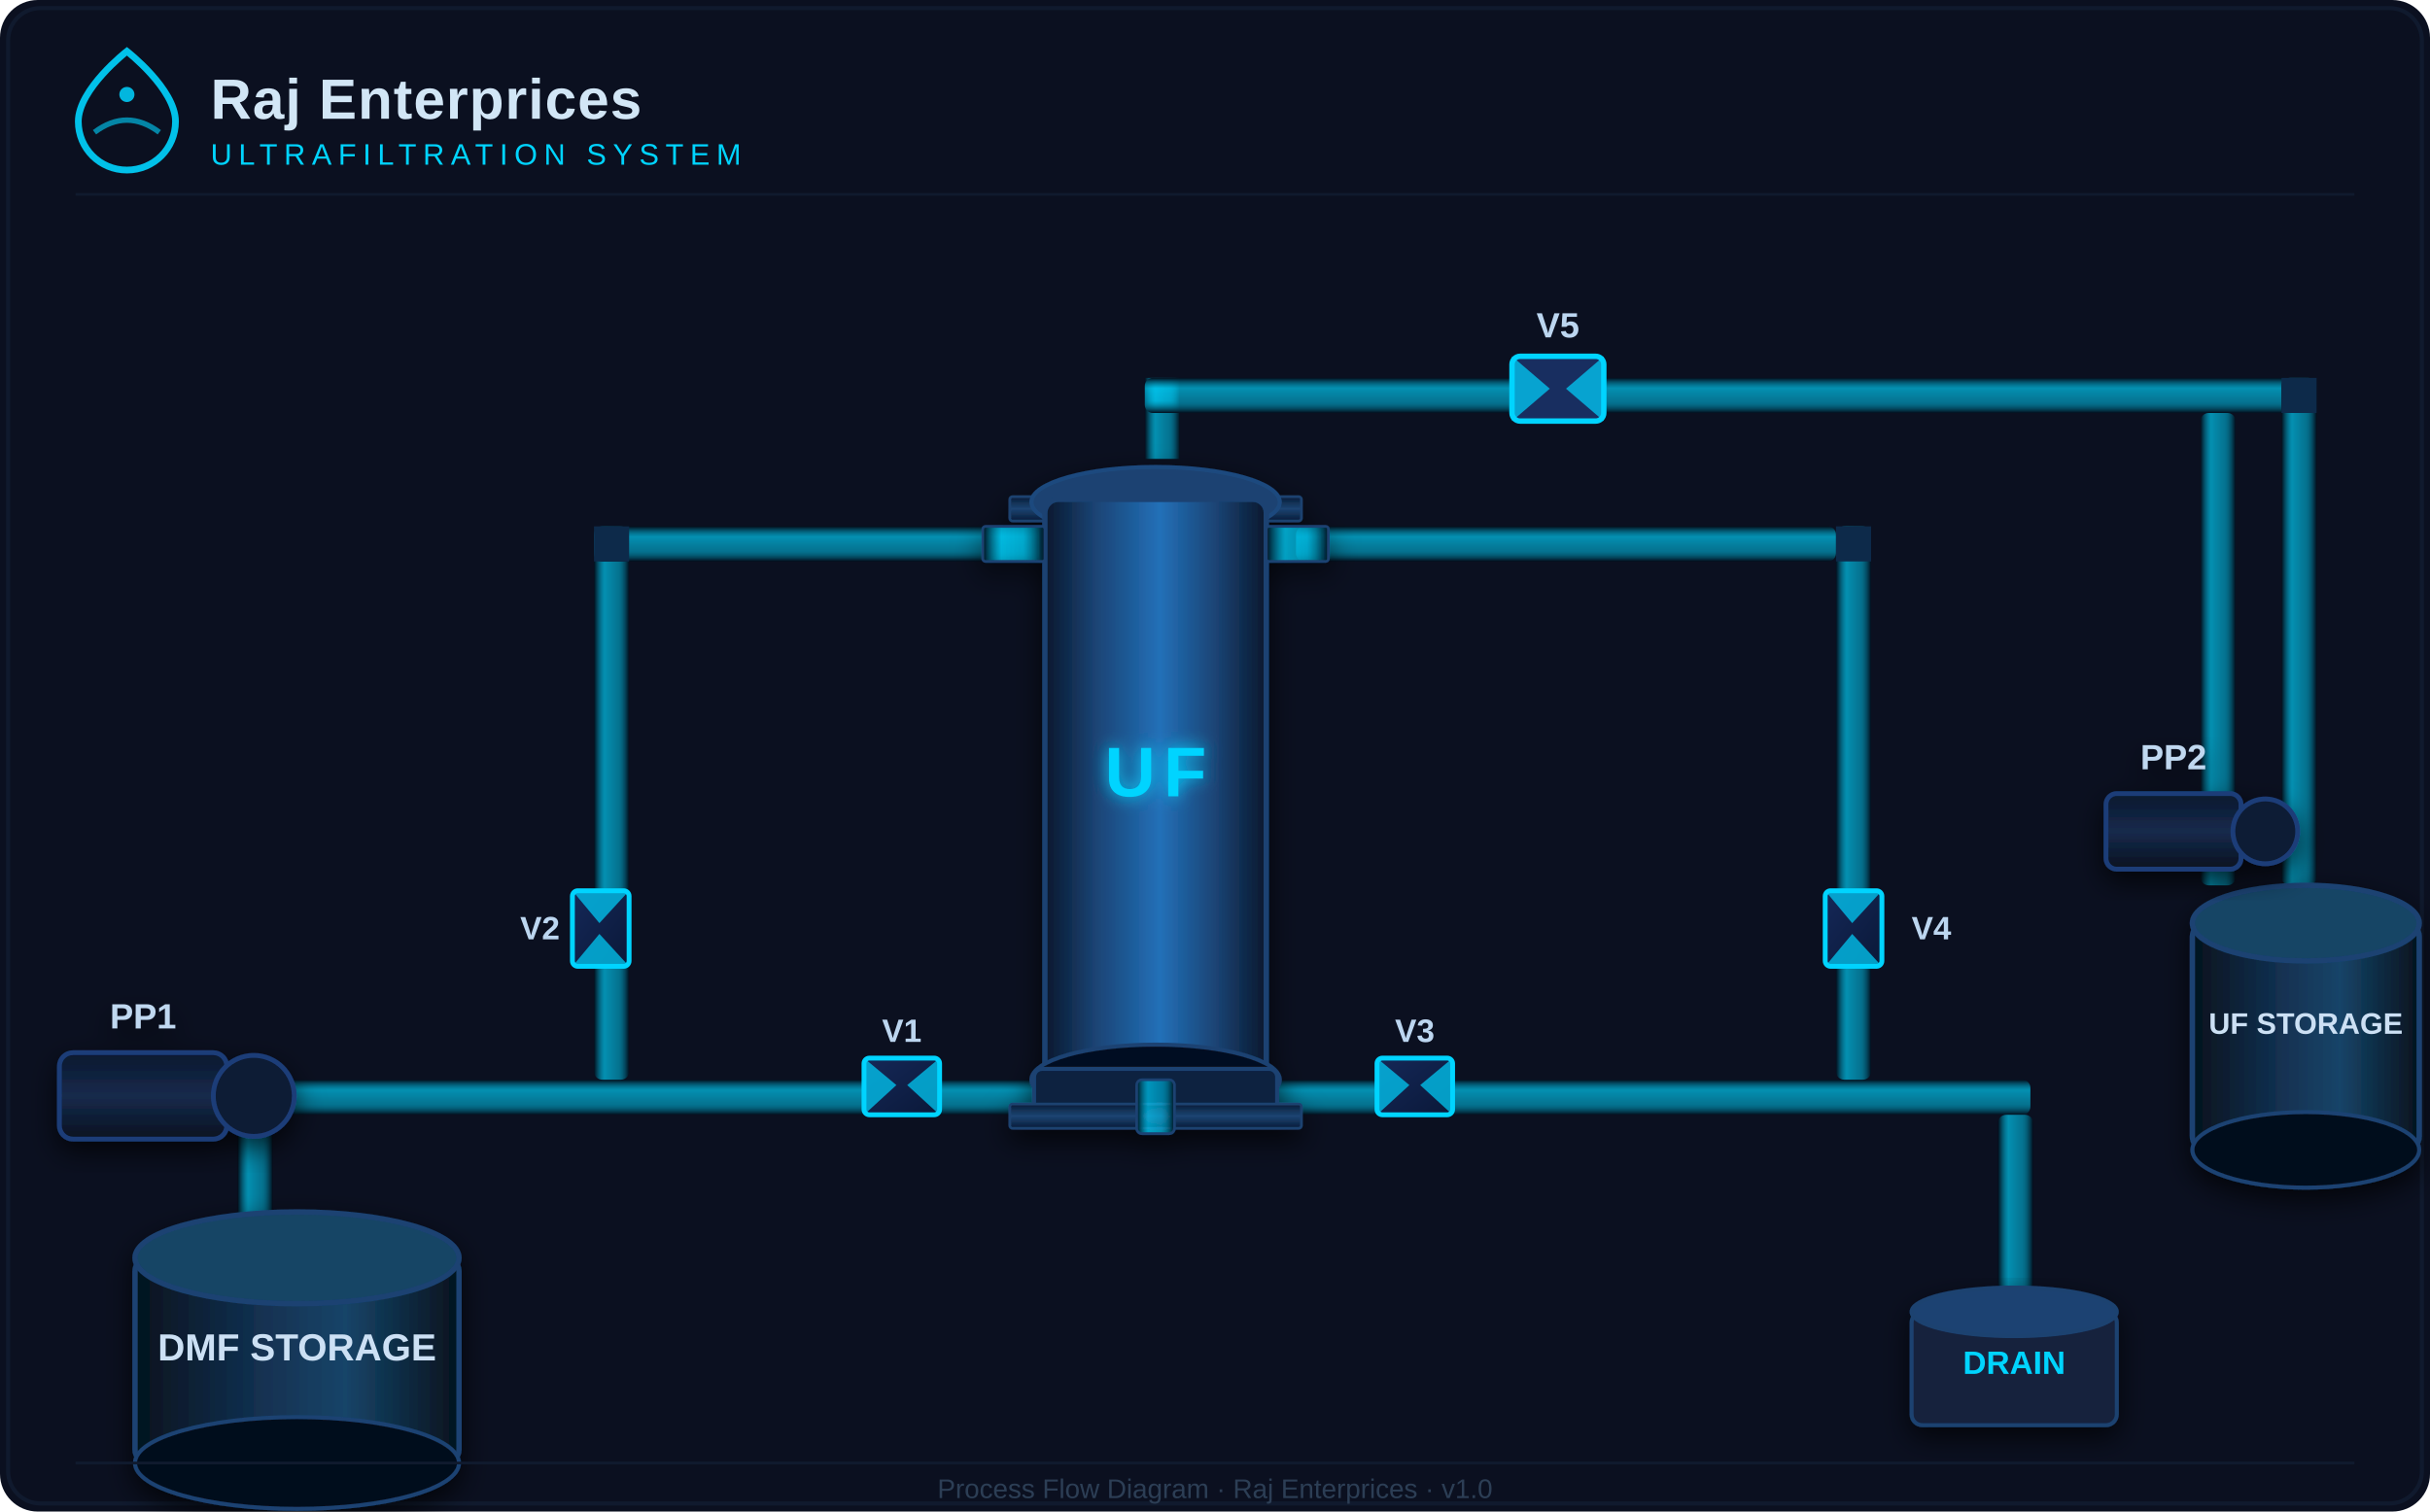
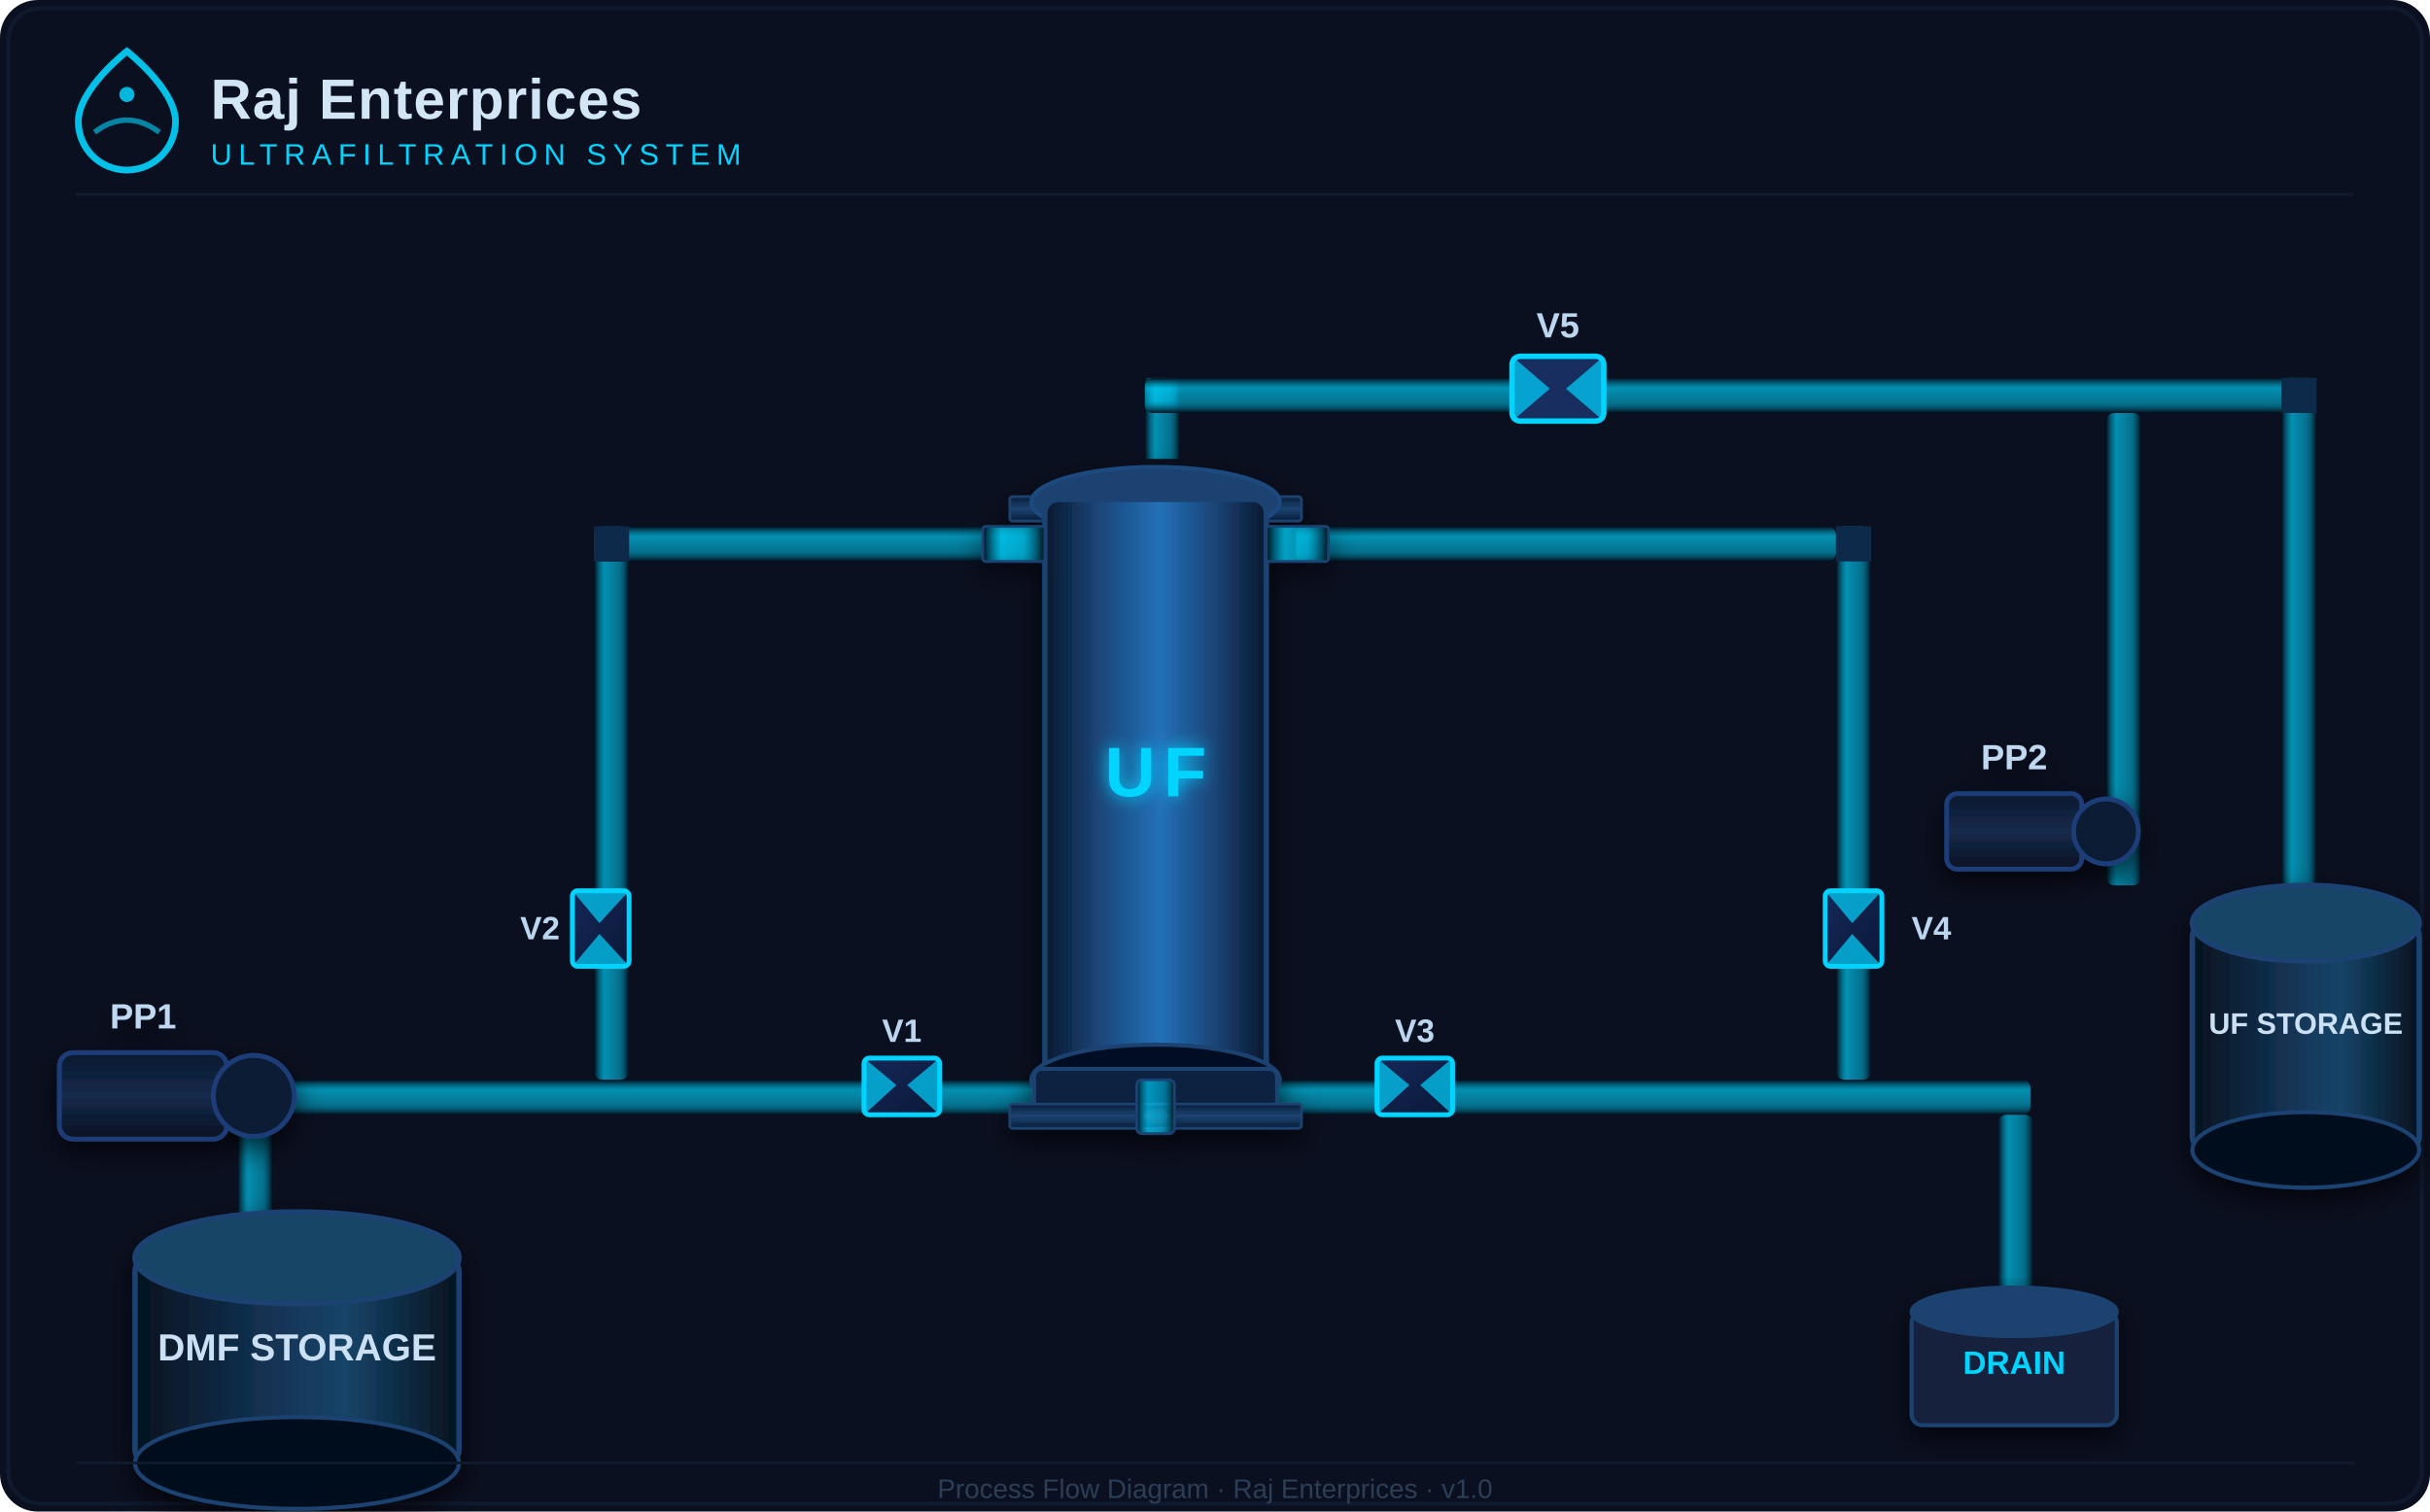
<svg xmlns="http://www.w3.org/2000/svg" width="900" height="560" viewBox="0 0 900 560" font-family="Segoe UI,Arial,sans-serif">
  <defs>
    <linearGradient id="pH" x1="0" y1="0" x2="0" y2="1">
      <stop offset="0%" stop-color="#030e1c" />
      <stop offset="30%" stop-color="#00d4ff" stop-opacity=".65" />
      <stop offset="65%" stop-color="#00d4ff" stop-opacity=".52" />
      <stop offset="100%" stop-color="#030e1c" />
    </linearGradient>
    <linearGradient id="pV" x1="0" y1="0" x2="1" y2="0">
      <stop offset="0%" stop-color="#030e1c" />
      <stop offset="30%" stop-color="#00d4ff" stop-opacity=".65" />
      <stop offset="65%" stop-color="#00d4ff" stop-opacity=".52" />
      <stop offset="100%" stop-color="#030e1c" />
    </linearGradient>
    <linearGradient id="uf" x1="0" y1="0" x2="1" y2="0">
      <stop offset="0%" stop-color="#07182e" />
      <stop offset="22%" stop-color="#1a4272" />
      <stop offset="52%" stop-color="#2270b8" />
      <stop offset="78%" stop-color="#1a4272" />
      <stop offset="100%" stop-color="#07182e" />
    </linearGradient>
    <linearGradient id="tk" x1="0" y1="0" x2="1" y2="0">
      <stop offset="0%" stop-color="#05131e" />
      <stop offset="38%" stop-color="#123050" />
      <stop offset="65%" stop-color="#164468" />
      <stop offset="100%" stop-color="#05131e" />
    </linearGradient>
    <linearGradient id="fl" x1="0" y1="0" x2="0" y2="1">
      <stop offset="0%" stop-color="#081c38" />
      <stop offset="50%" stop-color="#1c4472" />
      <stop offset="100%" stop-color="#081c38" />
    </linearGradient>
    <linearGradient id="pm" x1="0" y1="0" x2="0" y2="1">
      <stop offset="0%" stop-color="#0a182e" />
      <stop offset="50%" stop-color="#162a4c" />
      <stop offset="100%" stop-color="#071220" />
    </linearGradient>
    <linearGradient id="vl" x1="0" y1="0" x2="1" y2="1">
      <stop offset="0%" stop-color="#152858" />
      <stop offset="100%" stop-color="#0a1838" />
    </linearGradient>
    <filter id="gl" x="-50%" y="-50%" width="200%" height="200%">
      <feGaussianBlur stdDeviation="3" result="b" />
      <feMerge>
        <feMergeNode in="b" />
        <feMergeNode in="SourceGraphic" />
      </feMerge>
    </filter>
    <filter id="sh" x="-15%" y="-15%" width="130%" height="140%">
      <feDropShadow dx="0" dy="4" stdDeviation="5" flood-color="#000" flood-opacity=".7" />
    </filter>
  </defs>
  <rect width="900" height="560" fill="#0b1020" rx="14" />
  <rect x="3" y="3" width="894" height="554" fill="none" stroke="#101a2e" stroke-width="1.5" rx="12" />
  <g transform="translate(28,18)">
    <path d="M19,1C19,1 1,15 1,27C1,37 9,45 19,45C29,45 37,37 37,27C37,15 19,1 19,1Z" fill="none" stroke="#00d4ff" stroke-width="2.5" opacity=".9" />
    <path d="M7,31Q19,22 31,31" fill="none" stroke="#00d4ff" stroke-width="2" opacity=".6" />
    <circle cx="19" cy="17" r="2.8" fill="#00d4ff" opacity=".85" />
    <text x="50" y="26" font-size="21" font-weight="700" fill="#d2e6f6" letter-spacing=".4">Raj Enterprices</text>
    <text x="50" y="43" font-size="11" fill="#00d4ff" letter-spacing="2.4">ULTRAFILTRATION SYSTEM</text>
  </g>
  <line x1="28" y1="72" x2="872" y2="72" stroke="#101a2e" stroke-width="1" />
  <g id="pipes">
    <rect x="88" y="405" width="13" height="60" fill="url(#pV)" rx="3" />
    <rect x="88" y="465" width="20" height="13" fill="url(#pH)" />
    <rect x="105" y="400" width="317" height="13" fill="url(#pH)" rx="3" />
    <rect x="220" y="195" width="13" height="205" fill="url(#pV)" rx="3" />
    <rect x="220" y="195" width="165" height="13" fill="url(#pH)" rx="3" />
    <rect x="424" y="140" width="13" height="30" fill="url(#pV)" />
    <rect x="424" y="140" width="426" height="13" fill="url(#pH)" rx="3" />
-     <rect x="815" y="153" width="13" height="175" fill="url(#pV)" rx="3" />
+     <rect x="780" y="153" width="13" height="175" fill="url(#pV)" rx="3" />
    <rect x="845" y="140" width="13" height="188" fill="url(#pV)" rx="3" />
    <rect x="422" y="400" width="330" height="13" fill="url(#pH)" rx="3" />
    <rect x="740" y="413" width="13" height="65" fill="url(#pV)" rx="3" />
    <rect x="680" y="195" width="13" height="205" fill="url(#pV)" rx="3" />
    <rect x="480" y="195" width="200" height="13" fill="url(#pH)" rx="3" />
    <rect x="220" y="195" width="13" height="13" fill="#0d2a4a" />
    <rect x="845" y="140" width="13" height="13" fill="#0d2a4a" />
    <rect x="680" y="195" width="13" height="13" fill="#0d2a4a" />
  </g>
  <g transform="translate(382,170)" filter="url(#sh)">
    <rect x="-8" y="14" width="108" height="9" fill="url(#fl)" stroke="#1c4270" stroke-width="1" rx="1" />
    <ellipse cx="46" cy="16" rx="46" ry="13" fill="#1a4272" stroke="#1e4a7e" stroke-width="1.5" />
    <rect x="5" y="15" width="82" height="215" fill="url(#uf)" stroke="#1a4272" stroke-width="2" rx="5" />
    <rect x="-18" y="25" width="23" height="13" fill="url(#pV)" stroke="#1a4272" stroke-width="1" rx="1" />
    <rect x="87" y="25" width="23" height="13" fill="url(#pV)" stroke="#1a4272" stroke-width="1" rx="1" />
    <ellipse cx="46" cy="230" rx="46" ry="13" fill="#060f20" stroke="#1a4272" stroke-width="1.5" />
    <rect x="1" y="226" width="90" height="16" rx="3" fill="#0b2040" stroke="#1a4272" stroke-width="1.5" />
    <rect x="-8" y="239" width="108" height="9" fill="url(#fl)" stroke="#1c4270" stroke-width="1" rx="1" />
    <rect x="39" y="230" width="14" height="20" fill="url(#pV)" stroke="#1a4272" stroke-width="1" rx="2" />
    <text x="46" y="125" text-anchor="middle" font-size="26" font-weight="700" fill="#00d4ff" letter-spacing="3" filter="url(#gl)">UF</text>
  </g>
  <g transform="translate(50,450)" filter="url(#sh)">
    <rect x="0" y="16" width="120" height="76" fill="url(#tk)" stroke="#1a4272" stroke-width="2" rx="5" />
    <ellipse cx="60" cy="16" rx="60" ry="17" fill="#164465" stroke="#1a4272" stroke-width="2" />
    <ellipse cx="60" cy="92" rx="60" ry="17" fill="#050e1c" stroke="#1a4272" stroke-width="1.5" />
    <text x="60" y="54" text-anchor="middle" font-size="14" font-weight="700" fill="#cce0f4">DMF STORAGE</text>
  </g>
  <g transform="translate(812,328)" filter="url(#sh)">
    <rect x="0" y="14" width="84" height="84" fill="url(#tk)" stroke="#1a4272" stroke-width="2" rx="5" />
    <ellipse cx="42" cy="14" rx="42" ry="14" fill="#164465" stroke="#1a4272" stroke-width="2" />
    <ellipse cx="42" cy="98" rx="42" ry="14" fill="#050e1c" stroke="#1a4272" stroke-width="1.5" />
    <text x="42" y="55" text-anchor="middle" font-size="11" font-weight="700" fill="#cce0f4">UF STORAGE</text>
  </g>
  <g transform="translate(708,478)" filter="url(#sh)">
    <rect x="0" y="8" width="76" height="42" fill="#16213e" stroke="#1c4270" stroke-width="1.5" rx="4" />
    <ellipse cx="38" cy="8" rx="38" ry="9" fill="#1a4272" stroke="#1c4270" stroke-width="1.5" />
    <text x="38" y="31" text-anchor="middle" font-size="12" font-weight="700" fill="#00d4ff">DRAIN</text>
  </g>
  <g transform="translate(22,386)" filter="url(#sh)">
    <rect x="0" y="4" width="62" height="32" fill="url(#pm)" stroke="#1c3c78" stroke-width="1.8" rx="5" />
    <circle cx="72" cy="20" r="15" fill="#0e1c34" stroke="#1c3c78" stroke-width="1.8" />
    <text x="31" y="-5" text-anchor="middle" font-size="13" font-weight="700" fill="#c0d8f0">PP1</text>
  </g>
-   <g transform="translate(780,290)" filter="url(#sh)">
+   <g transform="translate(721,290)" filter="url(#sh)">
    <rect x="0" y="4" width="50" height="28" fill="url(#pm)" stroke="#1c3c78" stroke-width="1.8" rx="4" />
    <circle cx="59" cy="18" r="12" fill="#0e1c34" stroke="#1c3c78" stroke-width="1.8" />
    <text x="25" y="-5" text-anchor="middle" font-size="13" font-weight="700" fill="#c0d8f0">PP2</text>
  </g>
  <g transform="translate(320,396)">
    <rect x="0" y="-4" width="28" height="21" fill="url(#vl)" stroke="#00d4ff" stroke-width="1.8" rx="2" />
    <polygon points="0,-4 0,17 12,6" fill="#00d4ff" opacity=".7" />
    <polygon points="28,-4 28,17 16,6" fill="#00d4ff" opacity=".7" />
    <text x="14" y="-10" text-anchor="middle" font-size="12" font-weight="700" fill="#bcd6f0">V1</text>
  </g>
  <g transform="translate(216,330)">
    <rect x="-4" y="0" width="21" height="28" fill="url(#vl)" stroke="#00d4ff" stroke-width="1.8" rx="2" />
    <polygon points="-4,0 17,0 6,12" fill="#00d4ff" opacity=".7" />
    <polygon points="-4,28 17,28 6,16" fill="#00d4ff" opacity=".7" />
    <text x="-16" y="18" text-anchor="middle" font-size="12" font-weight="700" fill="#bcd6f0">V2</text>
  </g>
  <g transform="translate(510,396)">
    <rect x="0" y="-4" width="28" height="21" fill="url(#vl)" stroke="#00d4ff" stroke-width="1.8" rx="2" />
    <polygon points="0,-4 0,17 12,6" fill="#00d4ff" opacity=".7" />
    <polygon points="28,-4 28,17 16,6" fill="#00d4ff" opacity=".7" />
    <text x="14" y="-10" text-anchor="middle" font-size="12" font-weight="700" fill="#bcd6f0">V3</text>
  </g>
  <g transform="translate(676,330)">
    <rect x="0" y="0" width="21" height="28" fill="url(#vl)" stroke="#00d4ff" stroke-width="1.8" rx="2" />
    <polygon points="0,0 21,0 10,12" fill="#00d4ff" opacity=".7" />
    <polygon points="0,28 21,28 10,16" fill="#00d4ff" opacity=".7" />
    <text x="32" y="18" text-anchor="start" font-size="12" font-weight="700" fill="#bcd6f0">V4</text>
  </g>
  <g transform="translate(560,132)">
    <rect x="0" y="0" width="34" height="24" fill="#182e60" stroke="#00d4ff" stroke-width="2" rx="3" />
    <polygon points="0,0 0,24 14,12" fill="#00d4ff" opacity=".7" />
    <polygon points="34,0 34,24 20,12" fill="#00d4ff" opacity=".7" />
    <text x="17" y="-7" text-anchor="middle" font-size="13" font-weight="700" fill="#bcd6f0">V5</text>
  </g>
  <line x1="28" y1="542" x2="872" y2="542" stroke="#101a2e" stroke-width="1" />
  <text x="450" y="555" text-anchor="middle" font-size="10" fill="#2c3e55">Process Flow Diagram · Raj Enterprices · v1.0</text>
</svg>
